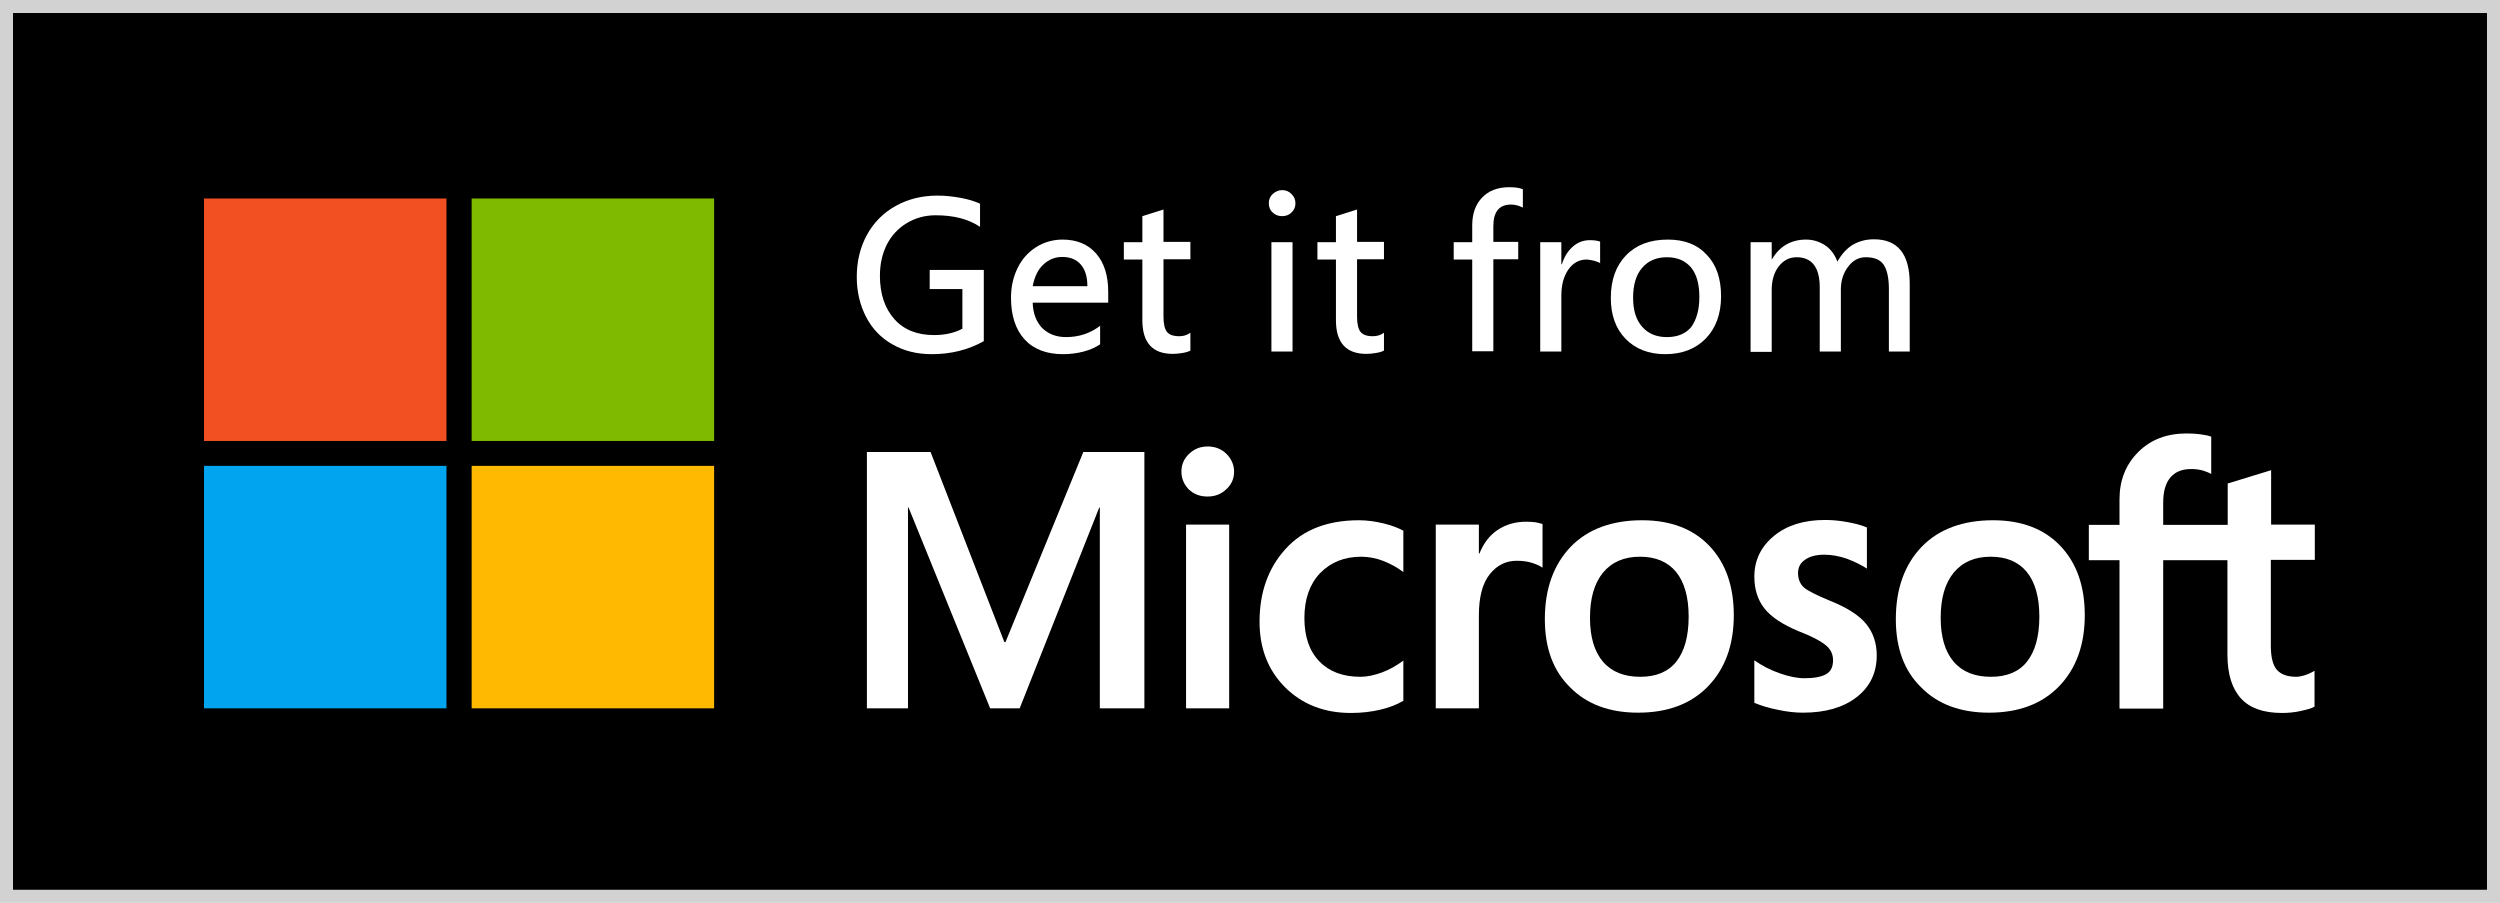
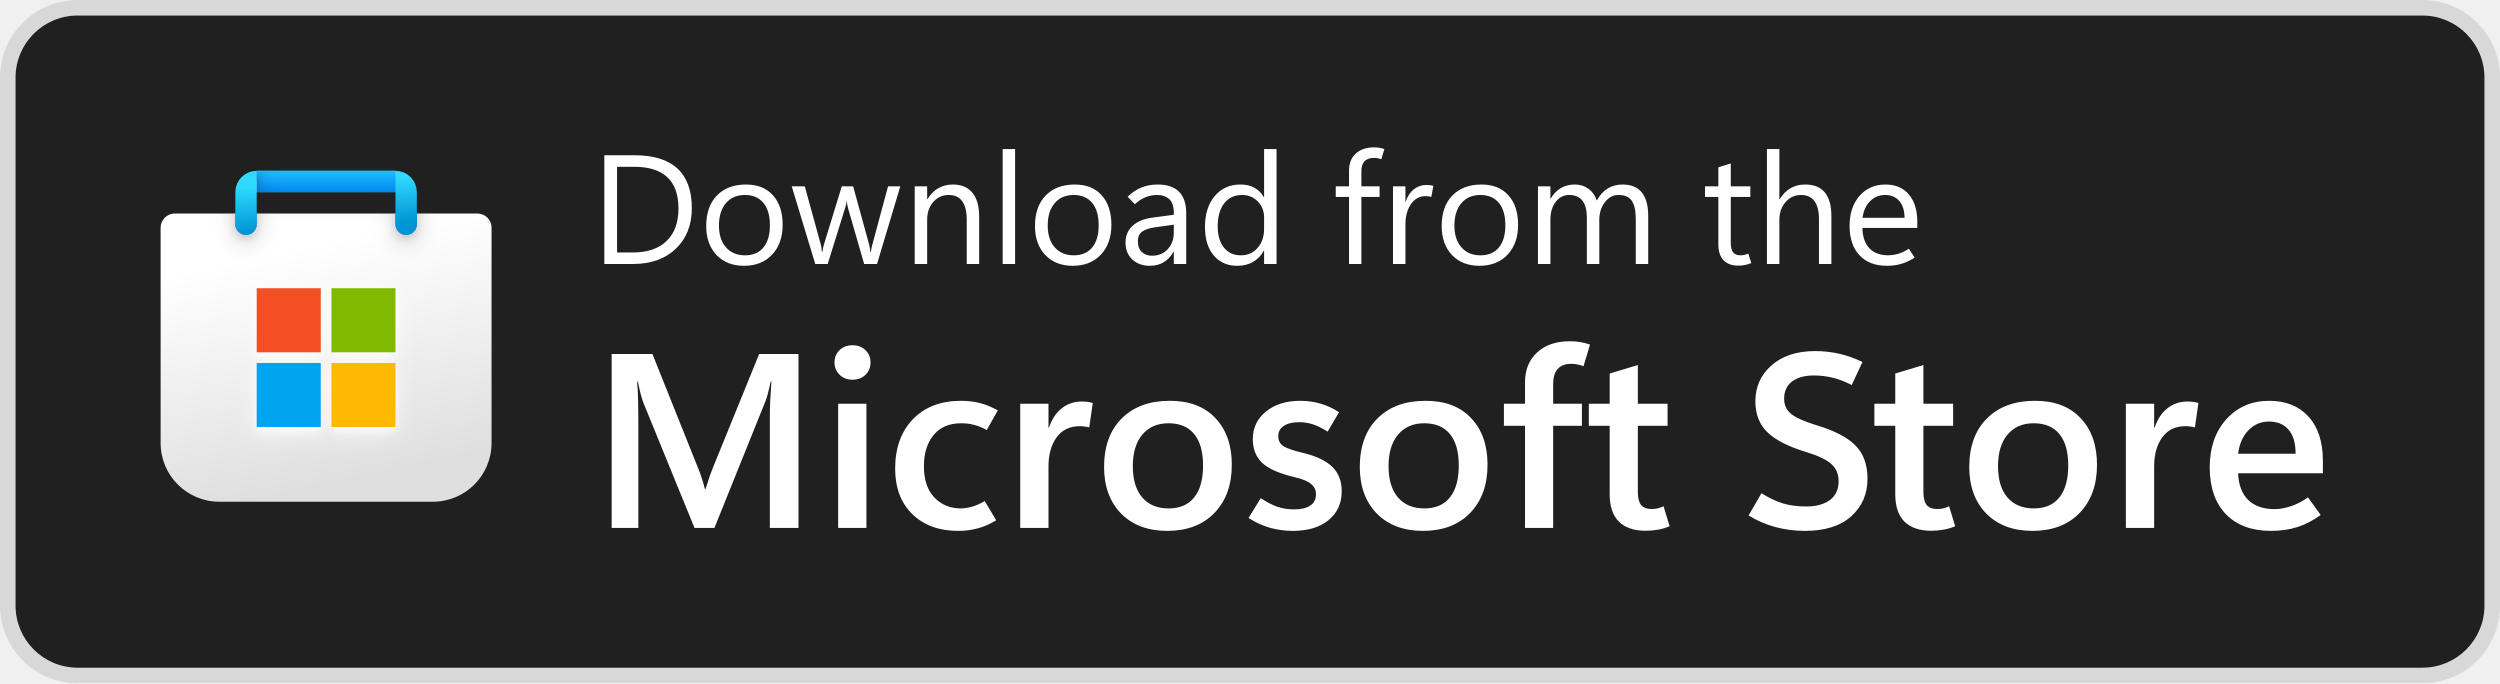
- <svg xmlns="http://www.w3.org/2000/svg" xmlns:xlink="http://www.w3.org/1999/xlink" version="1.1" x="0px" y="0px" viewBox="0 0 864 312" enable-background="new 0 0 864 312" xml:space="preserve">
-   <g id="Layer_2">
-     <rect x="2.3" y="2.3" width="859.5" height="307.5" />
-     <path fill="#D2D2D2" d="M4.5,4.5h855v303H4.5V4.5z M0,312h864V0H0V312z" />
-     <g>
-       <defs>
-         <rect id="SVGID_1_" y="0" width="864" height="312" />
-       </defs>
-       <clipPath id="SVGID_2_">
-         <use xlink:href="#SVGID_1_" overflow="visible" />
-       </clipPath>
+ <svg xmlns="http://www.w3.org/2000/svg" width="161" height="44" viewBox="0 0 161 44" fill="none">
+   <rect x="1" y="1" width="159" height="42" rx="4" fill="#202020" />
+   <rect x="0.5" y="0.5" width="160" height="43" rx="4.5" stroke="black" stroke-opacity="0.1" />
+   <g clip-path="url(#clip0_1049_9370)">
+     <g clip-path="url(#clip1_1049_9370)">
+       <path d="M10.344 14.667C10.344 14.16 10.754 13.75 11.26 13.75H30.74C31.246 13.75 31.656 14.16 31.656 14.667V28.531C31.656 30.62 29.963 32.312 27.875 32.312H14.125C12.037 32.312 10.344 30.62 10.344 28.531V14.667Z" fill="url(#paint0_linear_1049_9370)" />
+       <mask id="mask0_1049_9370" style="mask-type:alpha" maskUnits="userSpaceOnUse" x="10" y="13" width="22" height="20">
+         <path d="M10.344 14.667C10.344 14.16 10.754 13.75 11.26 13.75H30.74C31.246 13.75 31.656 14.16 31.656 14.667V28.531C31.656 30.62 29.963 32.312 27.875 32.312H14.125C12.037 32.312 10.344 30.62 10.344 28.531V14.667Z" fill="url(#paint1_linear_1049_9370)" />
+       </mask>
+       <g mask="url(#mask0_1049_9370)">
+         <g filter="url(#filter0_dd_1049_9370)">
+           <path d="M15.844 14.438V11.688H26.156V14.438" stroke="url(#paint2_linear_1049_9370)" stroke-width="1.375" stroke-linecap="round" />
+         </g>
+       </g>
+       <g filter="url(#filter1_dd_1049_9370)">
+         <path d="M20.657 18.562H16.532V22.688H20.657V18.562Z" fill="#F25022" />
+         <path d="M25.469 18.562H21.344V22.688H25.469V18.562Z" fill="#7FBA00" />
+         <path d="M25.469 23.375H21.344V27.5H25.469V23.375Z" fill="#FFB900" />
+         <path d="M20.656 23.375H16.531V27.5H20.656V23.375Z" fill="#00A4EF" />
+       </g>
+       <path d="M15.844 14.438V12.375C15.844 11.995 16.152 11.688 16.531 11.688H25.469C25.848 11.688 26.156 11.995 26.156 12.375V14.438" stroke="url(#paint3_linear_1049_9370)" stroke-width="1.375" stroke-linecap="round" />
+       <rect x="16.531" y="11" width="8.938" height="1.375" fill="url(#paint4_linear_1049_9370)" />
+       <mask id="mask1_1049_9370" style="mask-type:alpha" maskUnits="userSpaceOnUse" x="16" y="11" width="10" height="2">
+         <rect x="16.531" y="11" width="8.938" height="1.375" fill="url(#paint5_linear_1049_9370)" />
+       </mask>
+       <g mask="url(#mask1_1049_9370)">
+         <g filter="url(#filter2_dd_1049_9370)">
+           <rect x="14.545" y="11.688" width="1.986" height="3.438" fill="#C4C4C4" />
+         </g>
+       </g>
    </g>
  </g>
-   <g id="Layer_1">
-     <rect x="70.5" y="68.6" fill="#F25022" width="83.8" height="83.8" />
-     <rect x="163" y="68.6" fill="#7FBA00" width="83.8" height="83.8" />
-     <rect x="70.5" y="161" fill="#00A4EF" width="83.8" height="83.8" />
-     <rect x="163" y="161" fill="#FFB900" width="83.8" height="83.8" />
-     <path fill="#FFFFFF" d="M408.3,163c0-2.5,0.9-4.5,2.7-6.2c1.8-1.7,3.9-2.5,6.4-2.5c2.6,0,4.8,0.9,6.5,2.6c1.7,1.7,2.6,3.8,2.6,6.1   c0,2.4-0.9,4.5-2.7,6.1c-1.8,1.7-3.9,2.5-6.5,2.5c-2.6,0-4.7-0.8-6.5-2.5C409.2,167.4,408.3,165.4,408.3,163 M424.8,244.8h-14.9   v-63.5h14.9V244.8z" />
-     <path fill="#FFFFFF" d="M470.2,233.9c2.2,0,4.7-0.5,7.4-1.5c2.7-1,5.1-2.4,7.4-4.1v13.9c-2.4,1.4-5.1,2.4-8.1,3.1   c-3,0.7-6.4,1.1-10,1.1c-9.3,0-16.9-3-22.8-8.9c-5.9-5.9-8.8-13.5-8.8-22.6c0-10.2,3-18.6,9-25.2c6-6.6,14.4-9.9,25.4-9.9   c2.8,0,5.6,0.4,8.5,1.1c2.9,0.7,5.1,1.6,6.8,2.5v14.3c-2.3-1.7-4.7-3-7.1-3.9c-2.4-0.9-4.9-1.4-7.4-1.4c-5.9,0-10.6,1.9-14.3,5.7   c-3.6,3.8-5.4,9-5.4,15.5c0,6.4,1.7,11.4,5.2,15C459.5,232.2,464.2,233.9,470.2,233.9" />
-     <path fill="#FFFFFF" d="M527.5,180.3c1.2,0,2.3,0.1,3.2,0.2c0.9,0.2,1.8,0.4,2.4,0.6v15.1c-0.8-0.6-1.9-1.1-3.4-1.6   c-1.5-0.5-3.3-0.8-5.5-0.8c-3.7,0-6.8,1.5-9.3,4.6c-2.5,3.1-3.8,7.8-3.8,14.3v32.1h-14.9v-63.5h14.9v10h0.2   c1.4-3.5,3.4-6.2,6.2-8.1C520.3,181.3,523.6,180.3,527.5,180.3" />
-     <path fill="#FFFFFF" d="M533.9,214c0-10.5,3-18.8,8.9-25c5.9-6.1,14.2-9.2,24.7-9.2c9.9,0,17.7,3,23.3,8.9   c5.6,5.9,8.4,13.9,8.4,23.9c0,10.3-3,18.5-8.9,24.6c-5.9,6.1-14,9.1-24.2,9.1c-9.8,0-17.7-2.9-23.4-8.7   C536.8,231.9,533.9,224,533.9,214 M549.5,213.5c0,6.6,1.5,11.7,4.5,15.2c3,3.5,7.3,5.2,12.9,5.2c5.4,0,9.6-1.7,12.4-5.2   s4.3-8.7,4.3-15.6c0-6.8-1.5-12-4.4-15.5c-2.9-3.5-7.1-5.2-12.4-5.2c-5.5,0-9.7,1.8-12.8,5.5C551,201.6,549.5,206.7,549.5,213.5" />
-     <path fill="#FFFFFF" d="M621.4,198c0,2.1,0.7,3.8,2,5c1.4,1.2,4.4,2.7,9,4.6c6,2.4,10.2,5.1,12.6,8.1c2.4,3,3.6,6.6,3.6,10.8   c0,6-2.3,10.8-6.9,14.4c-4.6,3.6-10.8,5.4-18.6,5.4c-2.6,0-5.5-0.3-8.7-1c-3.2-0.6-5.9-1.5-8.1-2.4v-14.7c2.7,1.9,5.6,3.4,8.8,4.5   c3.1,1.1,6,1.7,8.5,1.7c3.4,0,5.9-0.5,7.5-1.4c1.6-0.9,2.4-2.5,2.4-4.8c0-2.1-0.8-3.8-2.5-5.2c-1.7-1.4-4.8-3.1-9.5-4.9   c-5.5-2.3-9.4-4.9-11.7-7.8c-2.3-2.9-3.5-6.6-3.5-11c0-5.7,2.3-10.4,6.8-14.1c4.5-3.7,10.4-5.5,17.7-5.5c2.2,0,4.7,0.2,7.5,0.7   c2.8,0.5,5.1,1.1,6.9,1.9v14.2c-2-1.3-4.3-2.4-6.9-3.4c-2.6-0.9-5.3-1.4-7.8-1.4c-2.8,0-5.1,0.6-6.6,1.7   C622.2,194.5,621.4,196.1,621.4,198" />
-     <path fill="#FFFFFF" d="M655.2,214c0-10.5,3-18.8,8.9-25c5.9-6.1,14.2-9.2,24.7-9.2c9.9,0,17.7,3,23.3,8.9   c5.6,5.9,8.4,13.9,8.4,23.9c0,10.3-3,18.5-8.9,24.6c-5.9,6.1-14,9.1-24.2,9.1c-9.8,0-17.7-2.9-23.4-8.7   C658.1,231.9,655.2,224,655.2,214 M670.7,213.5c0,6.6,1.5,11.7,4.5,15.2c3,3.5,7.3,5.2,12.9,5.2c5.4,0,9.6-1.7,12.4-5.2   s4.3-8.7,4.3-15.6c0-6.8-1.5-12-4.4-15.5s-7.1-5.2-12.4-5.2c-5.5,0-9.7,1.8-12.8,5.5C672.2,201.6,670.7,206.7,670.7,213.5" />
-     <path fill="#FFFFFF" d="M769.8,193.6v32.6c0,6.8,1.6,11.8,4.7,15.2c3.1,3.4,7.9,5,14.2,5c2.1,0,4.3-0.2,6.5-0.7   c2.2-0.5,3.8-0.9,4.7-1.5v-12.4c-0.9,0.6-2,1.1-3.2,1.5c-1.2,0.4-2.3,0.6-3.1,0.6c-3,0-5.3-0.8-6.7-2.4c-1.4-1.6-2.1-4.4-2.1-8.3   v-29.7H800v-12.2h-15.1v-18.8l-15,4.6v14.3h-22.3v-7.7c0-3.8,0.8-6.7,2.5-8.7c1.7-2,4.1-2.9,7.2-2.9c1.6,0,3,0.2,4.3,0.6   c1.2,0.4,2.1,0.8,2.6,1.1v-12.9c-1.1-0.4-2.3-0.6-3.7-0.8c-1.4-0.2-3-0.3-4.8-0.3c-6.8,0-12.4,2.1-16.7,6.4   c-4.3,4.3-6.5,9.7-6.5,16.4v8.8h-10.6v12.2h10.6v51.3h15.1v-51.3H769.8z" />
-     <polygon fill="#FFFFFF" points="395.5,156.2 395.5,244.8 380.1,244.8 380.1,175.4 379.9,175.4 352.4,244.8 342.2,244.8 314,175.4    313.8,175.4 313.8,244.8 299.6,244.8 299.6,156.2 321.6,156.2 347.1,221.9 347.5,221.9 374.4,156.2  " />
-     <path fill="#FFFFFF" d="M340,117.9c-5.3,3-11.3,4.5-18,4.5c-5.1,0-9.6-1.1-13.6-3.4c-3.9-2.2-7-5.4-9.1-9.5   c-2.1-4.1-3.2-8.7-3.2-13.8c0-5.4,1.2-10.3,3.5-14.5s5.6-7.6,9.9-10c4.3-2.4,9.1-3.6,14.5-3.6c2.7,0,5.4,0.3,8.1,0.8   c2.7,0.5,4.9,1.2,6.6,2v8c-4-2.7-9.1-4-15.3-4c-3.7,0-7,0.9-10,2.7c-3,1.8-5.3,4.3-6.9,7.4c-1.6,3.2-2.4,6.8-2.4,10.8   c0,6.3,1.7,11.3,5,15c3.3,3.7,7.9,5.5,13.7,5.5c3.7,0,7-0.7,9.8-2.2V99.9h-11.3v-6.6H340V117.9z" />
-     <path fill="#FFFFFF" d="M383.1,104.6h-26.2c0.1,3.8,1.3,6.7,3.3,8.8c2.1,2,4.8,3.1,8.2,3.1c4.5,0,8.4-1.3,11.8-3.9v6.4   c-1.5,1-3.4,1.9-5.7,2.5c-2.3,0.6-4.7,0.9-7.1,0.9c-5.7,0-10.2-1.7-13.3-5.1c-3.1-3.4-4.7-8.2-4.7-14.4c0-3.8,0.8-7.3,2.3-10.3   c1.5-3.1,3.7-5.5,6.4-7.2c2.7-1.7,5.8-2.6,9.1-2.6c4.9,0,8.8,1.6,11.6,4.8c2.8,3.2,4.2,7.6,4.2,13.3V104.6z M375.8,98.9   c0-3.3-0.8-5.8-2.3-7.5c-1.5-1.7-3.6-2.6-6.4-2.6c-2.5,0-4.7,0.9-6.6,2.7s-3,4.3-3.6,7.4H375.8z" />
-     <path fill="#FFFFFF" d="M411.5,121.1c-0.7,0.4-1.6,0.7-2.9,0.9c-1.2,0.2-2.3,0.3-3.3,0.3c-7,0-10.5-3.9-10.5-11.6V89.7h-6.4v-6h6.4   v-9l7.3-2.3v11.2h9.3v6h-9.3v19.8c0,2.5,0.4,4.3,1.2,5.3c0.8,1,2.2,1.5,4.3,1.5c1.4,0,2.7-0.4,3.8-1.2V121.1z" />
-     <path fill="#FFFFFF" d="M447.7,70.3c0,1.2-0.4,2.2-1.3,3.1c-0.9,0.9-2,1.3-3.3,1.3c-1.3,0-2.4-0.4-3.3-1.3   c-0.9-0.8-1.3-1.9-1.3-3.2c0-1.3,0.5-2.4,1.4-3.2c0.9-0.8,2-1.3,3.2-1.3c1.2,0,2.3,0.4,3.2,1.3C447.3,68,447.7,69,447.7,70.3    M446.7,121.5h-7.3V83.7h7.3V121.5z" />
-     <path fill="#FFFFFF" d="M478.4,121.1c-0.7,0.4-1.6,0.7-2.9,0.9c-1.2,0.2-2.3,0.3-3.3,0.3c-7,0-10.5-3.9-10.5-11.6V89.7h-6.4v-6h6.4   v-9l7.3-2.3v11.2h9.3v6h-9.3v19.8c0,2.5,0.4,4.3,1.2,5.3c0.8,1,2.2,1.5,4.3,1.5c1.4,0,2.7-0.4,3.8-1.2V121.1z" />
-     <path fill="#FFFFFF" d="M526.2,71.7c-1.2-0.6-2.5-1-4-1c-4.1,0-6.1,2.5-6.1,7.5v5.4h8.6v6h-8.6v31.8h-7.3V89.7h-6.4v-6h6.4v-5.8   c0-4,1.1-7.2,3.4-9.6c2.3-2.4,5.4-3.6,9.4-3.6c2,0,3.5,0.2,4.7,0.7V71.7z" />
-     <path fill="#FFFFFF" d="M553.1,91c-0.4-0.3-1.2-0.6-2.2-0.9c-1-0.2-1.9-0.4-2.6-0.4c-2.6,0-4.7,1.2-6.3,3.5c-1.6,2.3-2.4,5.3-2.4,9   v19.3h-7.3V83.7h7.3v7.6h0.2c0.8-2.6,2.1-4.6,3.8-6.1c1.7-1.5,3.7-2.2,5.9-2.2c1.5,0,2.7,0.2,3.5,0.5V91z" />
-     <path fill="#FFFFFF" d="M594.8,102.4c0,6.1-1.8,11-5.3,14.6c-3.5,3.6-8.2,5.4-14,5.4c-5.7,0-10.3-1.8-13.7-5.3   c-3.4-3.5-5.1-8.2-5.1-14.1c0-6.3,1.8-11.2,5.3-14.8c3.5-3.6,8.3-5.4,14.4-5.4c5.7,0,10.2,1.7,13.4,5.2   C593.2,91.5,594.8,96.3,594.8,102.4 M587.3,102.6c0-4.5-1-7.9-2.9-10.2c-2-2.3-4.7-3.5-8.3-3.5c-3.6,0-6.5,1.2-8.6,3.7   c-2.1,2.4-3.1,5.9-3.1,10.3c0,4.3,1,7.6,3.1,10c2.1,2.4,4.9,3.6,8.6,3.6c3.7,0,6.5-1.2,8.4-3.5   C586.3,110.5,587.3,107.1,587.3,102.6" />
-     <path fill="#FFFFFF" d="M660.1,121.5h-7.3V100c0-3.9-0.6-6.7-1.8-8.5c-1.2-1.8-3.3-2.6-6.2-2.6c-2.4,0-4.5,1.1-6.1,3.3   c-1.7,2.2-2.5,4.9-2.5,7.9v21.4h-7.3V99.3c0-6.9-2.7-10.4-8-10.4c-2.5,0-4.6,1.1-6.2,3.2s-2.4,4.8-2.4,8.1v21.4h-7.3V83.7h7.3v5.9   h0.1c2.7-4.6,6.7-6.8,11.8-6.8c2.4,0,4.6,0.7,6.6,2c1.9,1.3,3.3,3.2,4.2,5.6c1.5-2.6,3.2-4.5,5.3-5.8c2.1-1.2,4.5-1.9,7.3-1.9   c8.3,0,12.4,5.1,12.4,15.4V121.5z" />
-   </g>
+   <path d="M38.918 17V9.998H40.852C42.085 9.998 43.01 10.283 43.625 10.852C44.243 11.419 44.553 12.272 44.553 13.411C44.553 14.492 44.209 15.361 43.523 16.019C42.839 16.673 41.922 17 40.773 17H38.918ZM39.738 10.74V16.258H40.783C41.701 16.258 42.416 16.012 42.927 15.521C43.438 15.029 43.693 14.332 43.693 13.431C43.693 12.532 43.454 11.86 42.976 11.414C42.5 10.965 41.786 10.74 40.832 10.74H39.738ZM47.912 17.117C47.173 17.117 46.582 16.884 46.14 16.419C45.7 15.95 45.48 15.33 45.48 14.559C45.48 13.722 45.708 13.068 46.164 12.596C46.62 12.124 47.242 11.886 48.029 11.883C48.775 11.88 49.356 12.109 49.773 12.571C50.192 13.034 50.402 13.67 50.402 14.48C50.402 15.281 50.176 15.921 49.724 16.399C49.274 16.878 48.671 17.117 47.912 17.117ZM47.971 16.443C48.488 16.443 48.885 16.276 49.162 15.94C49.442 15.602 49.582 15.125 49.582 14.51C49.582 13.882 49.442 13.4 49.162 13.065C48.882 12.726 48.485 12.557 47.971 12.557C47.456 12.557 47.05 12.732 46.75 13.084C46.45 13.435 46.301 13.917 46.301 14.529C46.301 15.122 46.452 15.589 46.755 15.931C47.058 16.273 47.463 16.443 47.971 16.443ZM57.98 12L56.481 17H55.651L54.616 13.411C54.59 13.32 54.572 13.243 54.562 13.182C54.556 13.117 54.55 13.042 54.543 12.957H54.523C54.517 13.042 54.505 13.115 54.489 13.177C54.473 13.239 54.45 13.317 54.421 13.411L53.303 17H52.502L50.988 12H51.828L52.863 15.76C52.88 15.815 52.893 15.88 52.902 15.955C52.915 16.03 52.925 16.115 52.932 16.209H52.971C52.977 16.137 52.987 16.064 53 15.989C53.013 15.911 53.033 15.831 53.059 15.75L54.211 12H54.943L55.978 15.77C55.995 15.831 56.008 15.9 56.018 15.975C56.031 16.046 56.042 16.128 56.052 16.219H56.091C56.094 16.154 56.102 16.084 56.115 16.009C56.132 15.934 56.151 15.854 56.174 15.77L57.19 12H57.98ZM63.059 17H62.258V14.148C62.258 13.618 62.16 13.221 61.965 12.957C61.773 12.69 61.483 12.557 61.096 12.557C60.695 12.557 60.363 12.708 60.1 13.011C59.839 13.31 59.709 13.69 59.709 14.148V17H58.908V12H59.709V12.83H59.728C59.917 12.514 60.148 12.278 60.422 12.122C60.695 11.963 61.011 11.883 61.369 11.883C61.916 11.883 62.334 12.06 62.624 12.415C62.914 12.767 63.059 13.276 63.059 13.943V17ZM64.572 17V9.598H65.373V17H64.572ZM69.084 17.117C68.345 17.117 67.754 16.884 67.311 16.419C66.872 15.95 66.652 15.33 66.652 14.559C66.652 13.722 66.88 13.068 67.336 12.596C67.792 12.124 68.413 11.886 69.201 11.883C69.947 11.88 70.528 12.109 70.944 12.571C71.364 13.034 71.574 13.67 71.574 14.48C71.574 15.281 71.348 15.921 70.895 16.399C70.446 16.878 69.842 17.117 69.084 17.117ZM69.143 16.443C69.66 16.443 70.057 16.276 70.334 15.94C70.614 15.602 70.754 15.125 70.754 14.51C70.754 13.882 70.614 13.4 70.334 13.065C70.054 12.726 69.657 12.557 69.143 12.557C68.628 12.557 68.221 12.732 67.922 13.084C67.622 13.435 67.473 13.917 67.473 14.529C67.473 15.122 67.624 15.589 67.927 15.931C68.23 16.273 68.635 16.443 69.143 16.443ZM76.394 17H75.593V16.219H75.573C75.401 16.518 75.188 16.743 74.934 16.893C74.683 17.042 74.39 17.117 74.055 17.117C73.586 17.117 73.207 16.98 72.917 16.707C72.627 16.434 72.482 16.071 72.482 15.618C72.482 15.192 72.629 14.838 72.922 14.559C73.215 14.279 73.63 14.1 74.167 14.021L75.593 13.831V13.719C75.593 13.299 75.495 13.001 75.3 12.825C75.105 12.646 74.844 12.557 74.519 12.557C74.258 12.557 74.007 12.605 73.767 12.703C73.526 12.801 73.299 12.95 73.088 13.152L72.619 12.669C72.899 12.399 73.197 12.2 73.513 12.073C73.829 11.946 74.18 11.883 74.567 11.883C75.173 11.883 75.629 12.039 75.935 12.352C76.241 12.661 76.394 13.126 76.394 13.748V17ZM75.593 14.969V14.471L74.387 14.637C74.019 14.689 73.742 14.782 73.557 14.915C73.371 15.049 73.278 15.258 73.278 15.545C73.278 15.844 73.365 16.074 73.537 16.233C73.713 16.39 73.926 16.468 74.177 16.468C74.61 16.468 74.953 16.326 75.207 16.043C75.464 15.76 75.593 15.402 75.593 14.969ZM81.389 16.15C81.203 16.473 80.967 16.715 80.681 16.878C80.397 17.037 80.061 17.117 79.67 17.117C79.042 17.117 78.539 16.894 78.161 16.448C77.787 15.999 77.6 15.389 77.6 14.617C77.6 13.79 77.808 13.128 78.225 12.63C78.641 12.132 79.196 11.883 79.89 11.883C80.235 11.883 80.531 11.951 80.778 12.088C81.029 12.221 81.232 12.423 81.389 12.693H81.408V9.598H82.209V17H81.408V16.15H81.389ZM78.42 14.578C78.42 15.154 78.553 15.61 78.82 15.945C79.091 16.277 79.452 16.443 79.904 16.443C80.353 16.443 80.716 16.282 80.993 15.96C81.27 15.638 81.408 15.231 81.408 14.739V14.002C81.408 13.598 81.273 13.257 81.003 12.977C80.736 12.697 80.399 12.557 79.992 12.557C79.504 12.557 79.12 12.736 78.84 13.094C78.56 13.452 78.42 13.947 78.42 14.578ZM88.962 10.252C88.871 10.223 88.788 10.201 88.713 10.188C88.641 10.175 88.565 10.169 88.483 10.169C88.21 10.169 88.007 10.242 87.873 10.389C87.74 10.535 87.673 10.75 87.673 11.033V12H88.845V12.684H87.673V17H86.877V12.684H86.022V12H86.877V10.994C86.877 10.522 87.022 10.154 87.311 9.891C87.601 9.624 87.998 9.49 88.503 9.49C88.627 9.49 88.739 9.5 88.84 9.52C88.941 9.536 89.045 9.562 89.152 9.598L88.962 10.252ZM92.175 12.684C92.113 12.664 92.058 12.651 92.009 12.645C91.96 12.635 91.898 12.63 91.823 12.63C91.416 12.63 91.096 12.804 90.861 13.152C90.627 13.497 90.51 13.93 90.51 14.451V17H89.709V12H90.51V12.991H90.529C90.643 12.64 90.817 12.373 91.052 12.19C91.286 12.005 91.556 11.912 91.862 11.912C91.963 11.912 92.048 11.917 92.116 11.927C92.188 11.937 92.251 11.951 92.307 11.971L92.175 12.684ZM95.275 17.117C94.537 17.117 93.946 16.884 93.503 16.419C93.064 15.95 92.844 15.33 92.844 14.559C92.844 13.722 93.072 13.068 93.527 12.596C93.983 12.124 94.605 11.886 95.393 11.883C96.138 11.88 96.719 12.109 97.136 12.571C97.556 13.034 97.766 13.67 97.766 14.48C97.766 15.281 97.539 15.921 97.087 16.399C96.638 16.878 96.034 17.117 95.275 17.117ZM95.334 16.443C95.852 16.443 96.249 16.276 96.525 15.94C96.805 15.602 96.945 15.125 96.945 14.51C96.945 13.882 96.805 13.4 96.525 13.065C96.245 12.726 95.848 12.557 95.334 12.557C94.82 12.557 94.413 12.732 94.113 13.084C93.814 13.435 93.664 13.917 93.664 14.529C93.664 15.122 93.815 15.589 94.118 15.931C94.421 16.273 94.826 16.443 95.334 16.443ZM106.145 17H105.344V14.129C105.344 13.575 105.257 13.175 105.085 12.928C104.916 12.68 104.629 12.557 104.226 12.557C103.884 12.557 103.592 12.713 103.352 13.025C103.114 13.338 102.995 13.712 102.995 14.148V17H102.194V14.031C102.194 13.54 102.1 13.172 101.911 12.928C101.722 12.68 101.438 12.557 101.057 12.557C100.705 12.557 100.415 12.705 100.188 13.001C99.96 13.294 99.846 13.676 99.846 14.148V17H99.045V12H99.846V12.791H99.865C100.044 12.488 100.262 12.262 100.52 12.112C100.78 11.959 101.079 11.883 101.418 11.883C101.76 11.883 102.058 11.979 102.312 12.171C102.565 12.36 102.74 12.609 102.834 12.918C103.02 12.573 103.251 12.314 103.527 12.142C103.804 11.969 104.126 11.883 104.494 11.883C105.044 11.883 105.456 12.052 105.729 12.391C106.006 12.729 106.145 13.239 106.145 13.919V17ZM112.785 16.941C112.648 16.997 112.513 17.037 112.38 17.064C112.25 17.093 112.102 17.107 111.936 17.107C111.538 17.107 111.226 16.992 110.998 16.761C110.773 16.526 110.661 16.181 110.661 15.726V12.684H109.802V12H110.661V10.779L111.462 10.521V12H112.722V12.684H111.462V15.633C111.462 15.919 111.512 16.126 111.613 16.253C111.717 16.38 111.872 16.443 112.077 16.443C112.175 16.443 112.269 16.432 112.36 16.409C112.451 16.386 112.528 16.36 112.59 16.331L112.785 16.941ZM117.941 17H117.141V14.119C117.141 13.598 117.043 13.208 116.848 12.947C116.656 12.687 116.366 12.557 115.979 12.557C115.588 12.557 115.259 12.708 114.992 13.011C114.725 13.31 114.592 13.696 114.592 14.168V17H113.791V9.598H114.592V12.83H114.611C114.803 12.514 115.036 12.278 115.31 12.122C115.583 11.963 115.897 11.883 116.252 11.883C116.815 11.883 117.237 12.052 117.517 12.391C117.8 12.729 117.941 13.239 117.941 13.919V17ZM123.474 14.681H119.938C119.951 15.244 120.1 15.678 120.383 15.984C120.669 16.287 121.07 16.439 121.584 16.439C121.809 16.439 122.033 16.406 122.258 16.341C122.486 16.273 122.71 16.165 122.932 16.019L123.303 16.59C123.02 16.772 122.736 16.906 122.453 16.99C122.17 17.075 121.859 17.117 121.521 17.117C120.765 17.117 120.176 16.893 119.753 16.443C119.33 15.994 119.117 15.367 119.113 14.563C119.11 13.759 119.322 13.112 119.748 12.62C120.178 12.129 120.734 11.883 121.418 11.883C122.069 11.883 122.574 12.096 122.932 12.523C123.293 12.946 123.474 13.533 123.474 14.285V14.681ZM122.653 14.026C122.65 13.564 122.538 13.204 122.316 12.947C122.095 12.687 121.791 12.557 121.403 12.557C121.022 12.557 120.699 12.69 120.432 12.957C120.168 13.221 120.007 13.577 119.948 14.026H122.653Z" fill="white" />
+   <path d="M51.422 34H49.578V26.852C49.578 26.529 49.586 26.177 49.602 25.797C49.622 25.412 49.648 25.003 49.68 24.57H49.633C49.57 24.867 49.51 25.122 49.453 25.336C49.401 25.544 49.349 25.711 49.297 25.836L46.008 34H44.727L41.422 25.906C41.38 25.792 41.328 25.622 41.266 25.398C41.208 25.174 41.146 24.898 41.078 24.57H41.031C41.062 24.945 41.083 25.344 41.094 25.766C41.104 26.182 41.109 26.622 41.109 27.086V34H39.391V22.797H42.016L44.93 30.078C45.044 30.354 45.138 30.609 45.211 30.844C45.289 31.073 45.349 31.287 45.391 31.484H45.438C45.531 31.188 45.62 30.919 45.703 30.68C45.786 30.44 45.865 30.232 45.938 30.055L48.891 22.797H51.422V34ZM54.898 24.453C54.565 24.453 54.289 24.346 54.07 24.133C53.852 23.919 53.742 23.656 53.742 23.344C53.742 23.021 53.852 22.755 54.07 22.547C54.289 22.338 54.565 22.234 54.898 22.234C55.237 22.234 55.516 22.338 55.734 22.547C55.953 22.755 56.062 23.021 56.062 23.344C56.062 23.662 55.953 23.927 55.734 24.141C55.516 24.349 55.237 24.453 54.898 24.453ZM55.797 34H53.977V26H55.797V34ZM64.156 33.508C63.76 33.747 63.367 33.919 62.977 34.023C62.586 34.133 62.161 34.188 61.703 34.188C60.474 34.188 59.49 33.828 58.75 33.109C58.016 32.391 57.648 31.414 57.648 30.18C57.648 28.852 58.029 27.792 58.789 27C59.555 26.208 60.586 25.812 61.883 25.812C62.336 25.812 62.747 25.862 63.117 25.961C63.492 26.055 63.872 26.211 64.258 26.43L63.547 27.695C63.276 27.544 63.01 27.435 62.75 27.367C62.49 27.294 62.206 27.258 61.898 27.258C61.133 27.258 60.542 27.51 60.125 28.016C59.708 28.521 59.5 29.19 59.5 30.023C59.5 30.898 59.724 31.57 60.172 32.039C60.625 32.508 61.193 32.742 61.875 32.742C62.083 32.742 62.323 32.706 62.594 32.633C62.865 32.555 63.138 32.432 63.414 32.266L64.156 33.508ZM70.148 27.523C70.049 27.497 69.953 27.479 69.859 27.469C69.771 27.453 69.667 27.445 69.547 27.445C68.896 27.445 68.396 27.685 68.047 28.164C67.698 28.643 67.523 29.268 67.523 30.039V34H65.703V26H67.523V27.539H67.555C67.742 26.987 68.018 26.57 68.383 26.289C68.747 26.003 69.177 25.859 69.672 25.859C69.812 25.859 69.938 25.867 70.047 25.883C70.162 25.898 70.271 25.922 70.375 25.953L70.148 27.523ZM75.172 34.188C73.922 34.188 72.93 33.815 72.195 33.07C71.466 32.32 71.102 31.318 71.102 30.062C71.107 28.734 71.487 27.695 72.242 26.945C72.997 26.19 74.026 25.812 75.328 25.812C76.583 25.807 77.562 26.177 78.266 26.922C78.974 27.662 79.328 28.664 79.328 29.93C79.328 31.232 78.953 32.268 78.203 33.039C77.458 33.805 76.448 34.188 75.172 34.188ZM75.258 32.742C75.982 32.742 76.531 32.505 76.906 32.031C77.287 31.557 77.477 30.872 77.477 29.977C77.477 29.091 77.287 28.417 76.906 27.953C76.526 27.49 75.974 27.258 75.25 27.258C74.537 27.258 73.974 27.503 73.562 27.992C73.156 28.482 72.953 29.159 72.953 30.023C72.953 30.893 73.156 31.565 73.562 32.039C73.969 32.508 74.534 32.742 75.258 32.742ZM80.406 33.359L81.195 32.078C81.508 32.297 81.838 32.474 82.188 32.609C82.542 32.74 82.924 32.805 83.336 32.805C83.784 32.805 84.13 32.724 84.375 32.562C84.625 32.396 84.75 32.148 84.75 31.82C84.75 31.56 84.646 31.344 84.438 31.172C84.234 30.995 83.885 30.849 83.391 30.734C82.391 30.5 81.688 30.19 81.281 29.805C80.88 29.419 80.68 28.912 80.68 28.281C80.68 27.557 80.961 26.966 81.523 26.508C82.086 26.044 82.823 25.812 83.734 25.812C84.188 25.812 84.62 25.872 85.031 25.992C85.443 26.107 85.844 26.292 86.234 26.547L85.5 27.797C85.156 27.578 84.841 27.422 84.555 27.328C84.268 27.234 83.974 27.188 83.672 27.188C83.245 27.188 82.912 27.268 82.672 27.43C82.438 27.586 82.32 27.805 82.32 28.086C82.32 28.383 82.44 28.604 82.68 28.75C82.924 28.891 83.333 29.029 83.906 29.164C84.771 29.372 85.404 29.674 85.805 30.07C86.206 30.461 86.406 30.984 86.406 31.641C86.406 32.417 86.122 33.036 85.555 33.5C84.992 33.958 84.229 34.188 83.266 34.188C82.745 34.188 82.245 34.12 81.766 33.984C81.292 33.844 80.838 33.635 80.406 33.359ZM91.641 34.188C90.391 34.188 89.398 33.815 88.664 33.07C87.935 32.32 87.57 31.318 87.57 30.062C87.576 28.734 87.956 27.695 88.711 26.945C89.466 26.19 90.495 25.812 91.797 25.812C93.052 25.807 94.031 26.177 94.734 26.922C95.443 27.662 95.797 28.664 95.797 29.93C95.797 31.232 95.422 32.268 94.672 33.039C93.927 33.805 92.917 34.188 91.641 34.188ZM91.727 32.742C92.451 32.742 93 32.505 93.375 32.031C93.755 31.557 93.945 30.872 93.945 29.977C93.945 29.091 93.755 28.417 93.375 27.953C92.995 27.49 92.443 27.258 91.719 27.258C91.005 27.258 90.443 27.503 90.031 27.992C89.625 28.482 89.422 29.159 89.422 30.023C89.422 30.893 89.625 31.565 90.031 32.039C90.438 32.508 91.003 32.742 91.727 32.742ZM101.977 23.586C101.831 23.529 101.698 23.49 101.578 23.469C101.458 23.443 101.328 23.43 101.188 23.43C100.802 23.43 100.51 23.542 100.312 23.766C100.12 23.984 100.023 24.302 100.023 24.719V26H101.875V27.422H100.023V34H98.211V27.422H96.852V26H98.211V24.625C98.211 23.812 98.471 23.169 98.992 22.695C99.518 22.216 100.214 21.977 101.078 21.977C101.349 21.977 101.583 21.995 101.781 22.031C101.979 22.068 102.185 22.12 102.398 22.188L101.977 23.586ZM107.523 33.891C107.289 33.99 107.044 34.062 106.789 34.109C106.534 34.156 106.26 34.18 105.969 34.18C105.229 34.18 104.659 33.984 104.258 33.594C103.862 33.198 103.664 32.609 103.664 31.828V27.422H102.32V26H103.664V24.055L105.477 23.508V26H107.391V27.422H105.477V31.68C105.477 32.07 105.547 32.352 105.688 32.523C105.833 32.695 106.057 32.781 106.359 32.781C106.505 32.781 106.643 32.766 106.773 32.734C106.909 32.698 107.029 32.654 107.133 32.602L107.523 33.891ZM112.609 33.195L113.438 31.766C113.943 32.078 114.414 32.3 114.852 32.43C115.289 32.555 115.779 32.617 116.32 32.617C116.966 32.617 117.474 32.479 117.844 32.203C118.219 31.922 118.406 31.521 118.406 31C118.406 30.526 118.25 30.154 117.938 29.883C117.63 29.607 117.107 29.354 116.367 29.125C115.227 28.787 114.388 28.367 113.852 27.867C113.315 27.367 113.047 26.69 113.047 25.836C113.047 24.909 113.393 24.141 114.086 23.531C114.779 22.917 115.719 22.609 116.906 22.609C117.427 22.609 117.94 22.667 118.445 22.781C118.951 22.896 119.451 23.073 119.945 23.312L119.25 24.797C118.818 24.573 118.404 24.414 118.008 24.32C117.617 24.227 117.219 24.18 116.812 24.18C116.219 24.18 115.75 24.31 115.406 24.57C115.068 24.831 114.898 25.198 114.898 25.672C114.898 26.094 115.055 26.427 115.367 26.672C115.68 26.912 116.216 27.148 116.977 27.383C118.143 27.732 118.982 28.167 119.492 28.688C120.008 29.208 120.266 29.924 120.266 30.836C120.266 31.815 119.917 32.62 119.219 33.25C118.521 33.875 117.526 34.188 116.234 34.188C115.589 34.188 114.958 34.107 114.344 33.945C113.729 33.779 113.151 33.529 112.609 33.195ZM125.914 33.891C125.68 33.99 125.435 34.062 125.18 34.109C124.924 34.156 124.651 34.18 124.359 34.18C123.62 34.18 123.049 33.984 122.648 33.594C122.253 33.198 122.055 32.609 122.055 31.828V27.422H120.711V26H122.055V24.055L123.867 23.508V26H125.781V27.422H123.867V31.68C123.867 32.07 123.938 32.352 124.078 32.523C124.224 32.695 124.448 32.781 124.75 32.781C124.896 32.781 125.034 32.766 125.164 32.734C125.299 32.698 125.419 32.654 125.523 32.602L125.914 33.891ZM130.891 34.188C129.641 34.188 128.648 33.815 127.914 33.07C127.185 32.32 126.82 31.318 126.82 30.062C126.826 28.734 127.206 27.695 127.961 26.945C128.716 26.19 129.745 25.812 131.047 25.812C132.302 25.807 133.281 26.177 133.984 26.922C134.693 27.662 135.047 28.664 135.047 29.93C135.047 31.232 134.672 32.268 133.922 33.039C133.177 33.805 132.167 34.188 130.891 34.188ZM130.977 32.742C131.701 32.742 132.25 32.505 132.625 32.031C133.005 31.557 133.195 30.872 133.195 29.977C133.195 29.091 133.005 28.417 132.625 27.953C132.245 27.49 131.693 27.258 130.969 27.258C130.255 27.258 129.693 27.503 129.281 27.992C128.875 28.482 128.672 29.159 128.672 30.023C128.672 30.893 128.875 31.565 129.281 32.039C129.688 32.508 130.253 32.742 130.977 32.742ZM141.352 27.523C141.253 27.497 141.156 27.479 141.062 27.469C140.974 27.453 140.87 27.445 140.75 27.445C140.099 27.445 139.599 27.685 139.25 28.164C138.901 28.643 138.727 29.268 138.727 30.039V34H136.906V26H138.727V27.539H138.758C138.945 26.987 139.221 26.57 139.586 26.289C139.951 26.003 140.38 25.859 140.875 25.859C141.016 25.859 141.141 25.867 141.25 25.883C141.365 25.898 141.474 25.922 141.578 25.953L141.352 27.523ZM149.594 30.477H144.133C144.164 31.232 144.383 31.807 144.789 32.203C145.195 32.594 145.763 32.789 146.492 32.789C146.789 32.789 147.128 32.729 147.508 32.609C147.888 32.49 148.263 32.297 148.633 32.031L149.453 33.164C148.958 33.523 148.456 33.784 147.945 33.945C147.435 34.107 146.872 34.188 146.258 34.188C145.013 34.188 144.044 33.831 143.352 33.117C142.659 32.398 142.31 31.396 142.305 30.109C142.305 28.828 142.661 27.792 143.375 27C144.094 26.208 145.013 25.812 146.133 25.812C147.206 25.812 148.049 26.151 148.664 26.828C149.284 27.5 149.594 28.453 149.594 29.688V30.477ZM147.836 29.219C147.836 28.531 147.685 28.016 147.383 27.672C147.086 27.323 146.664 27.148 146.117 27.148C145.602 27.148 145.161 27.336 144.797 27.711C144.438 28.081 144.216 28.583 144.133 29.219H147.836Z" fill="white" />
+   <defs>
+     <filter id="filter0_dd_1049_9370" x="13.781" y="10.083" width="14.438" height="6.875" filterUnits="userSpaceOnUse" color-interpolation-filters="sRGB">
+       <feFlood flood-opacity="0" result="BackgroundImageFix" />
+       <feColorMatrix in="SourceAlpha" type="matrix" values="0 0 0 0 0 0 0 0 0 0 0 0 0 0 0 0 0 0 127 0" result="hardAlpha" />
+       <feOffset dy="0.229" />
+       <feGaussianBlur stdDeviation="0.229" />
+       <feColorMatrix type="matrix" values="0 0 0 0 0 0 0 0 0 0 0 0 0 0 0 0 0 0 0.1 0" />
+       <feBlend mode="normal" in2="BackgroundImageFix" result="effect1_dropShadow_1049_9370" />
+       <feColorMatrix in="SourceAlpha" type="matrix" values="0 0 0 0 0 0 0 0 0 0 0 0 0 0 0 0 0 0 127 0" result="hardAlpha" />
+       <feOffset dy="0.458" />
+       <feGaussianBlur stdDeviation="0.688" />
+       <feColorMatrix type="matrix" values="0 0 0 0 0 0 0 0 0 0 0 0 0 0 0 0 0 0 0.2 0" />
+       <feBlend mode="normal" in2="effect1_dropShadow_1049_9370" result="effect2_dropShadow_1049_9370" />
+       <feBlend mode="normal" in="SourceGraphic" in2="effect2_dropShadow_1049_9370" result="shape" />
+     </filter>
+     <filter id="filter1_dd_1049_9370" x="15.156" y="17.646" width="11.688" height="11.688" filterUnits="userSpaceOnUse" color-interpolation-filters="sRGB">
+       <feFlood flood-opacity="0" result="BackgroundImageFix" />
+       <feColorMatrix in="SourceAlpha" type="matrix" values="0 0 0 0 0 0 0 0 0 0 0 0 0 0 0 0 0 0 127 0" result="hardAlpha" />
+       <feOffset dy="0.229" />
+       <feGaussianBlur stdDeviation="0.229" />
+       <feColorMatrix type="matrix" values="0 0 0 0 1 0 0 0 0 1 0 0 0 0 1 0 0 0 0.6 0" />
+       <feBlend mode="normal" in2="BackgroundImageFix" result="effect1_dropShadow_1049_9370" />
+       <feColorMatrix in="SourceAlpha" type="matrix" values="0 0 0 0 0 0 0 0 0 0 0 0 0 0 0 0 0 0 127 0" result="hardAlpha" />
+       <feOffset dy="0.458" />
+       <feGaussianBlur stdDeviation="0.688" />
+       <feColorMatrix type="matrix" values="0 0 0 0 1 0 0 0 0 1 0 0 0 0 1 0 0 0 0.6 0" />
+       <feBlend mode="normal" in2="effect1_dropShadow_1049_9370" result="effect2_dropShadow_1049_9370" />
+       <feBlend mode="normal" in="SourceGraphic" in2="effect2_dropShadow_1049_9370" result="shape" />
+     </filter>
+     <filter id="filter2_dd_1049_9370" x="13.17" y="9.396" width="15.659" height="6.188" filterUnits="userSpaceOnUse" color-interpolation-filters="sRGB">
+       <feFlood flood-opacity="0" result="BackgroundImageFix" />
+       <feColorMatrix in="SourceAlpha" type="matrix" values="0 0 0 0 0 0 0 0 0 0 0 0 0 0 0 0 0 0 127 0" result="hardAlpha" />
+       <feOffset dy="-0.917" />
+       <feGaussianBlur stdDeviation="0.229" />
+       <feColorMatrix type="matrix" values="0 0 0 0 0 0 0 0 0 0 0 0 0 0 0 0 0 0 0.1 0" />
+       <feBlend mode="normal" in2="BackgroundImageFix" result="effect1_dropShadow_1049_9370" />
+       <feColorMatrix in="SourceAlpha" type="matrix" values="0 0 0 0 0 0 0 0 0 0 0 0 0 0 0 0 0 0 127 0" result="hardAlpha" />
+       <feOffset dy="-0.917" />
+       <feGaussianBlur stdDeviation="0.688" />
+       <feColorMatrix type="matrix" values="0 0 0 0 0 0 0 0 0 0 0 0 0 0 0 0 0 0 0.2 0" />
+       <feBlend mode="normal" in2="effect1_dropShadow_1049_9370" result="effect2_dropShadow_1049_9370" />
+       <feBlend mode="normal" in="SourceGraphic" in2="effect2_dropShadow_1049_9370" result="shape" />
+     </filter>
+     <linearGradient id="paint0_linear_1049_9370" x1="15.188" y1="11.008" x2="19.66" y2="31.549" gradientUnits="userSpaceOnUse">
+       <stop offset="0.271" stop-color="white" />
+       <stop offset="1" stop-color="#DFDFDF" />
+     </linearGradient>
+     <linearGradient id="paint1_linear_1049_9370" x1="21" y1="13.75" x2="25.096" y2="32.954" gradientUnits="userSpaceOnUse">
+       <stop stop-color="#0078D4" />
+       <stop offset="1" stop-color="#114A8B" />
+     </linearGradient>
+     <linearGradient id="paint2_linear_1049_9370" x1="21" y1="11.688" x2="21.193" y2="14.649" gradientUnits="userSpaceOnUse">
+       <stop stop-color="#28AFEA" />
+       <stop offset="1" stop-color="#0078D4" />
+     </linearGradient>
+     <linearGradient id="paint3_linear_1049_9370" x1="21" y1="11.688" x2="21.193" y2="14.649" gradientUnits="userSpaceOnUse">
+       <stop stop-color="#30DAFF" />
+       <stop offset="1" stop-color="#0094D4" />
+     </linearGradient>
+     <linearGradient id="paint4_linear_1049_9370" x1="20.503" y1="11" x2="20.503" y2="12.375" gradientUnits="userSpaceOnUse">
+       <stop stop-color="#22BCFF" />
+       <stop offset="1" stop-color="#0088F0" />
+     </linearGradient>
+     <linearGradient id="paint5_linear_1049_9370" x1="20.503" y1="11" x2="20.503" y2="12.375" gradientUnits="userSpaceOnUse">
+       <stop stop-color="#28AFEA" />
+       <stop offset="1" stop-color="#3CCBF4" />
+     </linearGradient>
+     <clipPath id="clip0_1049_9370">
+       <rect width="22" height="22" fill="white" transform="translate(10 11)" />
+     </clipPath>
+     <clipPath id="clip1_1049_9370">
+       <rect width="22" height="22" fill="white" transform="translate(10 11)" />
+     </clipPath>
+   </defs>
</svg>
